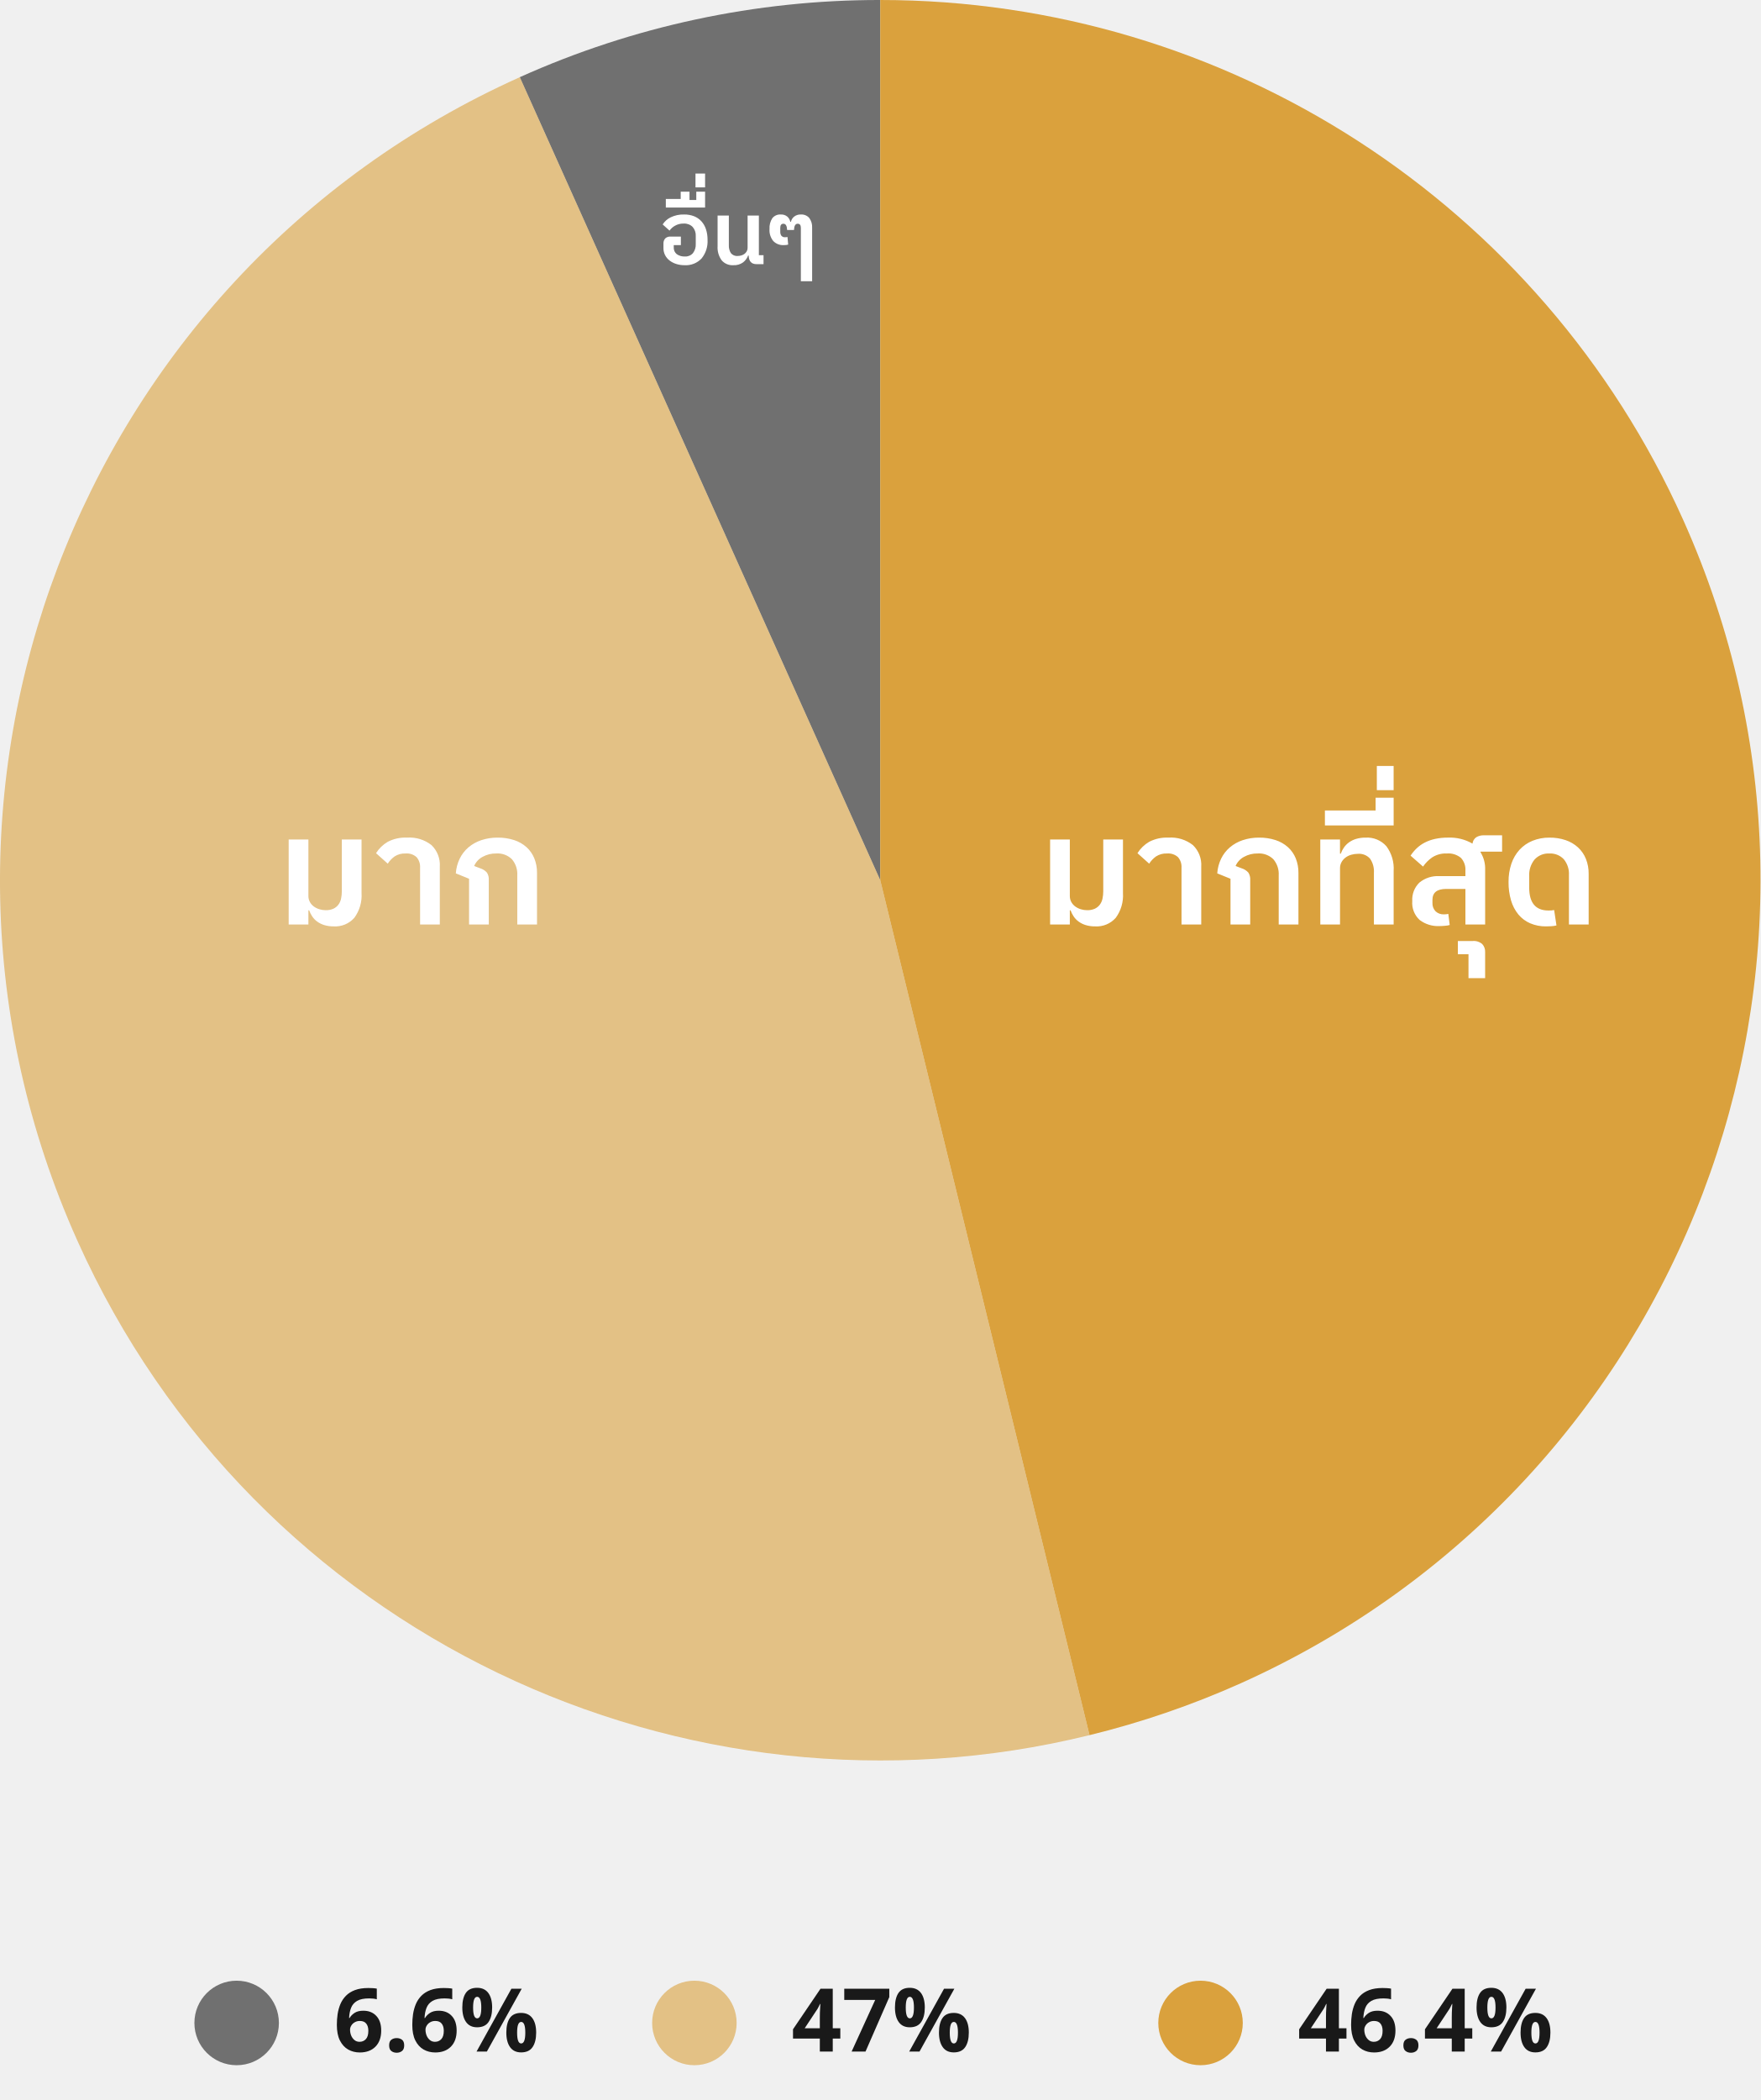
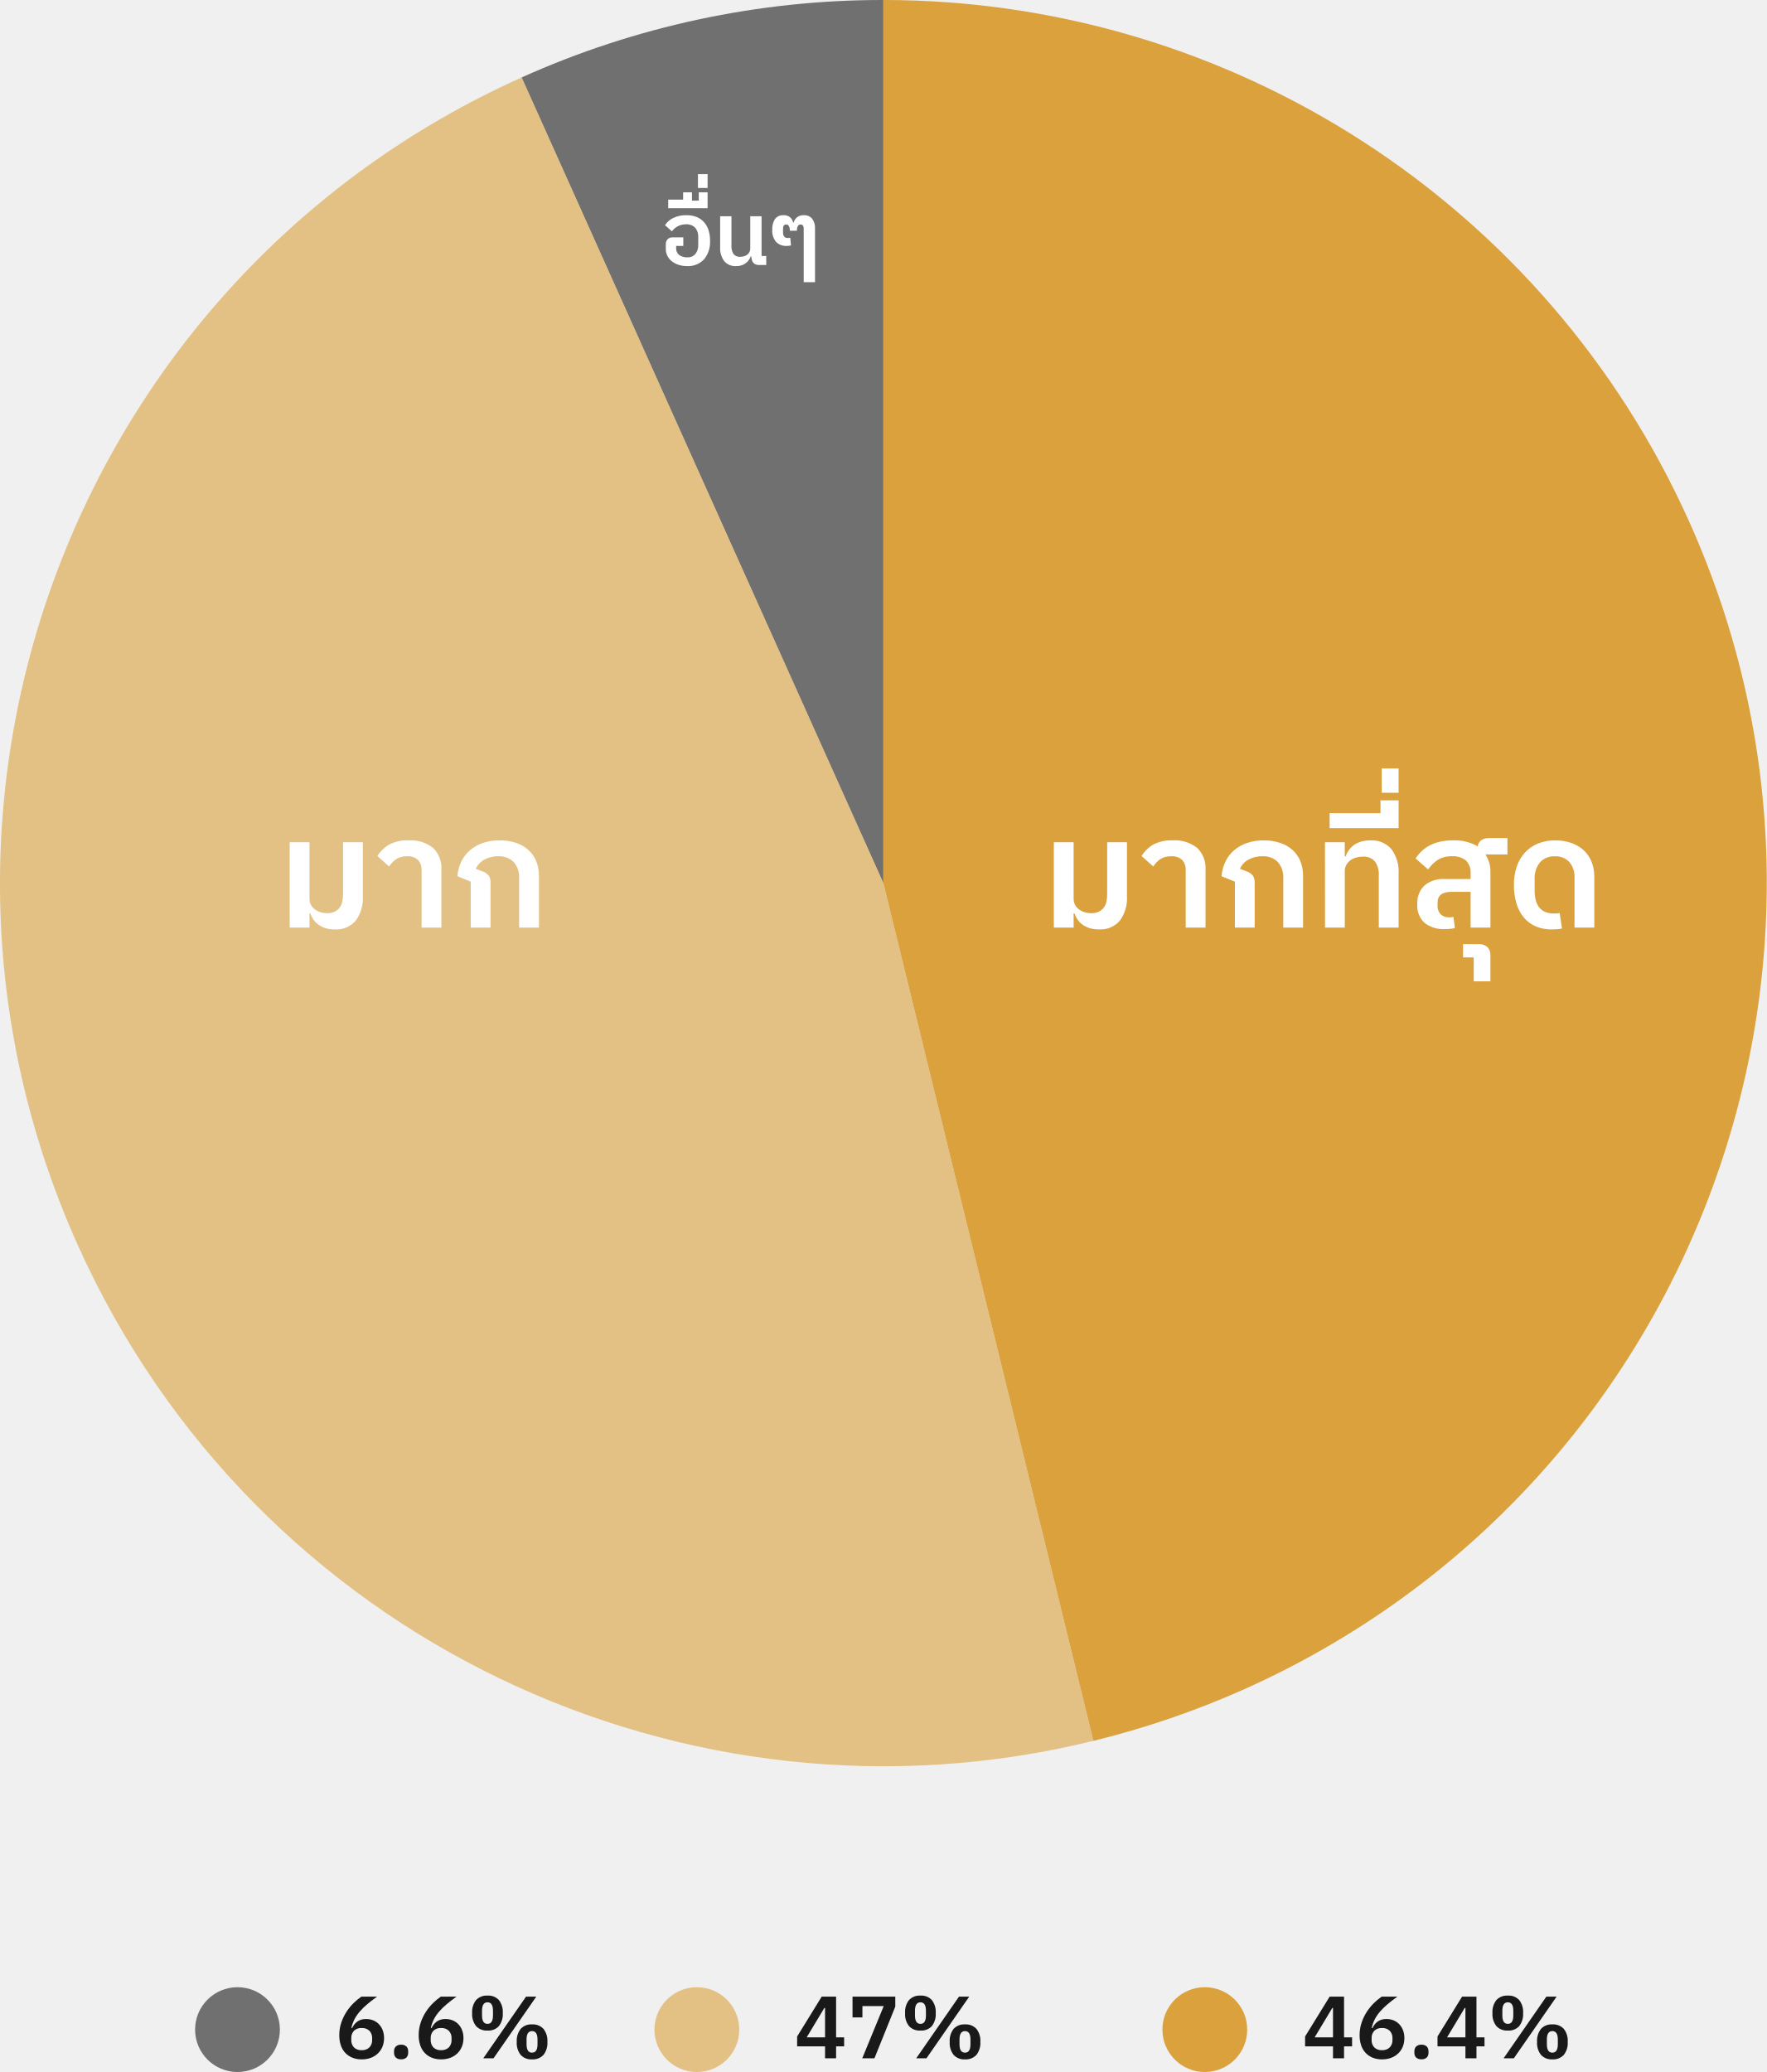
- <svg xmlns="http://www.w3.org/2000/svg" width="399.997" height="477" viewBox="0 0 399.997 477">
+ <svg xmlns="http://www.w3.org/2000/svg" viewBox="0 0 399.997 469.099">
  <defs>
    <style>
-             .cls-1{fill:#191919;font-size:20px;font-family:IBMPlexSansThai-SemiBold,IBM Plex Sans Thai;font-weight:600}.cls-2{fill:#707070}.cls-3,.cls-4{fill:#daa13d}.cls-3{opacity:.6}.cls-5{fill:#fff}
+             .cls-1{fill:#191919}.cls-2{fill:#707070}.cls-3,.cls-4{fill:#daa13d}.cls-3{opacity:.6}.cls-5{fill:#fff}
        </style>
  </defs>
  <g id="Group_1409" data-name="Group 1409" transform="translate(-760.001 -4147)">
    <g id="Group_1392" data-name="Group 1392" transform="translate(-714.83 792)">
      <g id="Group_1385" data-name="Group 1385" transform="translate(736.331 -750)">
-         <text id="_6.6_" data-name="6.6%" class="cls-1" transform="translate(814.331 4571)">
-           <tspan x="0" y="0">6.6%</tspan>
-         </text>
+         <path id="Path_738" data-name="Path 738" class="cls-1" d="M6.06.24a5.542 5.542 0 0 1-2.14-.39 4.516 4.516 0 0 1-1.6-1.1 4.681 4.681 0 0 1-1-1.72 7.091 7.091 0 0 1-.34-2.27 8.771 8.771 0 0 1 .45-2.83 10.853 10.853 0 0 1 1.17-2.44 11.526 11.526 0 0 1 1.61-1.98 13.153 13.153 0 0 1 1.77-1.47h3.56q-1.24.88-2.21 1.7a15.517 15.517 0 0 0-1.7 1.66 8.89 8.89 0 0 0-1.2 1.75 8.236 8.236 0 0 0-.71 1.97l.16.04a5.407 5.407 0 0 1 .47-.77A3.206 3.206 0 0 1 5-8.27a3.063 3.063 0 0 1 .88-.46 3.6 3.6 0 0 1 1.16-.17 4.3 4.3 0 0 1 1.61.3 3.687 3.687 0 0 1 1.3.87 4.058 4.058 0 0 1 .86 1.37 4.89 4.89 0 0 1 .31 1.78 5.077 5.077 0 0 1-.36 1.94 4.424 4.424 0 0 1-1.02 1.52 4.678 4.678 0 0 1-1.59 1 5.751 5.751 0 0 1-2.09.36zm0-2.08a2.382 2.382 0 0 0 1.73-.61 2.324 2.324 0 0 0 .63-1.75v-.3a2.324 2.324 0 0 0-.63-1.75 2.382 2.382 0 0 0-1.73-.61 2.375 2.375 0 0 0-1.74.61A2.346 2.346 0 0 0 3.7-4.5v.3a2.346 2.346 0 0 0 .62 1.75 2.375 2.375 0 0 0 1.74.61zM14.98.22a1.6 1.6 0 0 1-1.21-.41 1.462 1.462 0 0 1-.39-1.05v-.36a1.5 1.5 0 0 1 .39-1.06 1.577 1.577 0 0 1 1.21-.42 1.572 1.572 0 0 1 1.22.42 1.52 1.52 0 0 1 .38 1.06v.36a1.484 1.484 0 0 1-.38 1.05 1.6 1.6 0 0 1-1.22.41zm9.06.02a5.542 5.542 0 0 1-2.14-.39 4.516 4.516 0 0 1-1.6-1.1 4.681 4.681 0 0 1-1-1.72 7.091 7.091 0 0 1-.34-2.27 8.771 8.771 0 0 1 .45-2.83 10.853 10.853 0 0 1 1.17-2.44 11.526 11.526 0 0 1 1.61-1.98 13.153 13.153 0 0 1 1.77-1.47h3.56q-1.24.88-2.21 1.7a15.517 15.517 0 0 0-1.7 1.66 8.89 8.89 0 0 0-1.2 1.75 8.236 8.236 0 0 0-.71 1.97l.16.04a5.407 5.407 0 0 1 .47-.77 3.206 3.206 0 0 1 .65-.66 3.063 3.063 0 0 1 .88-.46 3.6 3.6 0 0 1 1.16-.17 4.3 4.3 0 0 1 1.61.3 3.687 3.687 0 0 1 1.3.87 4.058 4.058 0 0 1 .86 1.37 4.89 4.89 0 0 1 .31 1.78 5.077 5.077 0 0 1-.36 1.94 4.424 4.424 0 0 1-1.02 1.52 4.678 4.678 0 0 1-1.59 1 5.751 5.751 0 0 1-2.09.36zm0-2.08a2.382 2.382 0 0 0 1.73-.61 2.324 2.324 0 0 0 .63-1.75v-.3a2.324 2.324 0 0 0-.63-1.75 2.382 2.382 0 0 0-1.73-.61 2.375 2.375 0 0 0-1.74.61 2.346 2.346 0 0 0-.62 1.75v.3a2.346 2.346 0 0 0 .62 1.75 2.375 2.375 0 0 0 1.74.61zM33.58 0l9.68-13.96h2.32L35.9 0zm.96-6.28a3.269 3.269 0 0 1-2.59-1.01 4.334 4.334 0 0 1-.89-2.95 4.334 4.334 0 0 1 .89-2.95 3.269 3.269 0 0 1 2.59-1.01 3.237 3.237 0 0 1 2.58 1.01 4.368 4.368 0 0 1 .88 2.95 4.368 4.368 0 0 1-.88 2.95 3.237 3.237 0 0 1-2.58 1.01zm0-1.52q1.24 0 1.24-1.9v-1.08q0-1.9-1.24-1.9t-1.24 1.9v1.08q0 1.9 1.24 1.9zM44.62.24a3.243 3.243 0 0 1-2.57-1.01 4.334 4.334 0 0 1-.89-2.95 4.334 4.334 0 0 1 .89-2.95 3.243 3.243 0 0 1 2.57-1.01 3.269 3.269 0 0 1 2.59 1.01 4.334 4.334 0 0 1 .89 2.95 4.334 4.334 0 0 1-.89 2.95A3.269 3.269 0 0 1 44.62.24zm0-1.52q1.24 0 1.24-1.9v-1.08q0-1.9-1.24-1.9t-1.24 1.9v1.08q0 1.9 1.24 1.9z" transform="translate(814.331 4571)" />
        <circle id="Ellipse_1404" data-name="Ellipse 1404" class="cls-2" cx="9.599" cy="9.599" r="9.599" transform="translate(782.669 4554.901)" />
      </g>
      <g id="Group_1386" data-name="Group 1386" transform="translate(719.331 -750)">
-         <text id="_47_" data-name="47%" class="cls-1" transform="translate(935.331 4571)">
-           <tspan x="0" y="0">47%</tspan>
-         </text>
+         <path id="Path_739" data-name="Path 739" class="cls-1" d="M6.96 0v-2.7H.64v-2.24l5.56-9.02h3.26v9.22h1.82v2.04H9.46V0zM2.8-4.74h4.16v-6.66H6.8zM15.38 0l4.86-11.82h-4.82v2.56h-2.24v-4.7h9.68v2.26L18.14 0zM27.6 0l9.68-13.96h2.32L29.92 0zm.96-6.28a3.269 3.269 0 0 1-2.59-1.01 4.334 4.334 0 0 1-.89-2.95 4.334 4.334 0 0 1 .89-2.95 3.269 3.269 0 0 1 2.59-1.01 3.237 3.237 0 0 1 2.58 1.01 4.368 4.368 0 0 1 .88 2.95 4.368 4.368 0 0 1-.88 2.95 3.237 3.237 0 0 1-2.58 1.01zm0-1.52q1.24 0 1.24-1.9v-1.08q0-1.9-1.24-1.9t-1.24 1.9v1.08q0 1.9 1.24 1.9zM38.64.24a3.243 3.243 0 0 1-2.57-1.01 4.334 4.334 0 0 1-.89-2.95 4.334 4.334 0 0 1 .89-2.95 3.243 3.243 0 0 1 2.57-1.01 3.269 3.269 0 0 1 2.59 1.01 4.334 4.334 0 0 1 .89 2.95 4.334 4.334 0 0 1-.89 2.95A3.269 3.269 0 0 1 38.64.24zm0-1.52q1.24 0 1.24-1.9v-1.08q0-1.9-1.24-1.9t-1.24 1.9v1.08q0 1.9 1.24 1.9z" transform="translate(935.331 4571)" />
        <circle id="Ellipse_1405" data-name="Ellipse 1405" class="cls-3" cx="9.599" cy="9.599" r="9.599" transform="translate(903.669 4554.901)" />
      </g>
      <g id="Group_1387" data-name="Group 1387" transform="translate(705.331 -750)">
-         <text id="_46.4_" data-name="46.4%" class="cls-1" transform="translate(1064.331 4571)">
-           <tspan x="0" y="0">46.4%</tspan>
-         </text>
+         <path id="Path_740" data-name="Path 740" class="cls-1" d="M6.96 0v-2.7H.64v-2.24l5.56-9.02h3.26v9.22h1.82v2.04H9.46V0zM2.8-4.74h4.16v-6.66H6.8zM18.06.24a5.542 5.542 0 0 1-2.14-.39 4.516 4.516 0 0 1-1.6-1.1 4.681 4.681 0 0 1-1-1.72 7.091 7.091 0 0 1-.34-2.27 8.771 8.771 0 0 1 .45-2.83 10.853 10.853 0 0 1 1.17-2.44 11.526 11.526 0 0 1 1.61-1.98 13.153 13.153 0 0 1 1.77-1.47h3.56q-1.24.88-2.21 1.7a15.517 15.517 0 0 0-1.7 1.66 8.89 8.89 0 0 0-1.2 1.75 8.236 8.236 0 0 0-.71 1.97l.16.04a5.407 5.407 0 0 1 .47-.77 3.206 3.206 0 0 1 .65-.66 3.063 3.063 0 0 1 .88-.46 3.6 3.6 0 0 1 1.16-.17 4.3 4.3 0 0 1 1.61.3 3.687 3.687 0 0 1 1.3.87 4.058 4.058 0 0 1 .86 1.37 4.89 4.89 0 0 1 .31 1.78 5.077 5.077 0 0 1-.36 1.94 4.424 4.424 0 0 1-1.02 1.52 4.678 4.678 0 0 1-1.59 1 5.751 5.751 0 0 1-2.09.36zm0-2.08a2.382 2.382 0 0 0 1.73-.61 2.324 2.324 0 0 0 .63-1.75v-.3a2.324 2.324 0 0 0-.63-1.75 2.382 2.382 0 0 0-1.73-.61 2.375 2.375 0 0 0-1.74.61 2.346 2.346 0 0 0-.62 1.75v.3a2.346 2.346 0 0 0 .62 1.75 2.375 2.375 0 0 0 1.74.61zM26.98.22a1.6 1.6 0 0 1-1.21-.41 1.462 1.462 0 0 1-.39-1.05v-.36a1.5 1.5 0 0 1 .39-1.06 1.577 1.577 0 0 1 1.21-.42 1.572 1.572 0 0 1 1.22.42 1.52 1.52 0 0 1 .38 1.06v.36a1.484 1.484 0 0 1-.38 1.05 1.6 1.6 0 0 1-1.22.41zM36.94 0v-2.7h-6.32v-2.24l5.56-9.02h3.26v9.22h1.82v2.04h-1.82V0zm-4.16-4.74h4.16v-6.66h-.16zM45.58 0l9.68-13.96h2.32L47.9 0zm.96-6.28a3.269 3.269 0 0 1-2.59-1.01 4.334 4.334 0 0 1-.89-2.95 4.334 4.334 0 0 1 .89-2.95 3.269 3.269 0 0 1 2.59-1.01 3.237 3.237 0 0 1 2.58 1.01 4.368 4.368 0 0 1 .88 2.95 4.368 4.368 0 0 1-.88 2.95 3.237 3.237 0 0 1-2.58 1.01zm0-1.52q1.24 0 1.24-1.9v-1.08q0-1.9-1.24-1.9t-1.24 1.9v1.08q0 1.9 1.24 1.9zM56.62.24a3.243 3.243 0 0 1-2.57-1.01 4.334 4.334 0 0 1-.89-2.95 4.334 4.334 0 0 1 .89-2.95 3.243 3.243 0 0 1 2.57-1.01 3.269 3.269 0 0 1 2.59 1.01 4.334 4.334 0 0 1 .89 2.95 4.334 4.334 0 0 1-.89 2.95A3.269 3.269 0 0 1 56.62.24zm0-1.52q1.24 0 1.24-1.9v-1.08q0-1.9-1.24-1.9t-1.24 1.9v1.08q0 1.9 1.24 1.9z" transform="translate(1064.331 4571)" />
        <circle id="Ellipse_1406" data-name="Ellipse 1406" class="cls-4" cx="9.599" cy="9.599" r="9.599" transform="translate(1032.669 4554.901)" />
      </g>
    </g>
    <g id="Group_1406" data-name="Group 1406">
      <g id="Group_1371" data-name="Group 1371" transform="translate(-276.955 3854.349)">
        <path id="Path_524" data-name="Path 524" class="cls-2" d="m1168.844 492.589-81.9-182.407a199.133 199.133 0 0 1 81.9-17.532z" transform="translate(68.11)" />
        <path id="Path_525" data-name="Path 525" class="cls-3" d="M1284.5 676.667c-91.959 22.623-189.785-22.821-229.954-112.292-45.231-100.739-.231-219.074 100.51-264.3l81.9 182.407z" transform="translate(0 10.111)" />
        <path id="Path_526" data-name="Path 526" class="cls-4" d="M1121.613 492.589V292.651a199.94 199.94 0 0 1 182.409 118.042c45.229 100.742.229 219.074-100.512 264.306a200.917 200.917 0 0 1-34.35 11.779z" transform="translate(115.341)" />
      </g>
      <path id="Path_571" data-name="Path 571" class="cls-5" d="M12.81.42a7.057 7.057 0 0 1-2.152-.3 5.478 5.478 0 0 1-1.61-.805 4.632 4.632 0 0 1-1.12-1.173 6.221 6.221 0 0 1-.683-1.362H7.07V0H2.59v-19.32h4.48v12.81a2.807 2.807 0 0 0 .35 1.418 3.17 3.17 0 0 0 .91 1.015 4.216 4.216 0 0 0 1.26.612 4.85 4.85 0 0 0 1.4.21 4.072 4.072 0 0 0 1.75-.332 3.03 3.03 0 0 0 1.137-.91 3.477 3.477 0 0 0 .613-1.365 7.818 7.818 0 0 0 .175-1.7V-19.32h4.48v12.18a8.546 8.546 0 0 1-1.628 5.6A5.771 5.771 0 0 1 12.81.42zm19.635-13.335a3.348 3.348 0 0 0-.788-2.38 3.289 3.289 0 0 0-2.5-.84 4.215 4.215 0 0 0-2.5.665 5.985 5.985 0 0 0-1.558 1.645l-2.66-2.38a7.742 7.742 0 0 1 2.642-2.573 8.606 8.606 0 0 1 4.392-.962 8.081 8.081 0 0 1 5.565 1.7 6.223 6.223 0 0 1 1.89 4.882V0h-4.48zm11.13 2.52-3.01-1.225a9.094 9.094 0 0 1 .875-3.325 7.952 7.952 0 0 1 1.978-2.573 8.81 8.81 0 0 1 2.94-1.645 11.4 11.4 0 0 1 3.693-.577 11.754 11.754 0 0 1 3.762.56 7.852 7.852 0 0 1 2.818 1.61 6.964 6.964 0 0 1 1.769 2.537 8.61 8.61 0 0 1 .613 3.307V0H54.53v-11.13a5.194 5.194 0 0 0-1.225-3.71 4.634 4.634 0 0 0-3.535-1.3 6.165 6.165 0 0 0-3.167.788A4.268 4.268 0 0 0 44.73-13.3l1.365.525a3.37 3.37 0 0 1 1.54.98 2.785 2.785 0 0 1 .42 1.68V0h-4.48zm20.4-8.925h4.48v3.22h.175a5.823 5.823 0 0 1 .7-1.365 4.922 4.922 0 0 1 1.137-1.173 5.478 5.478 0 0 1 1.61-.8 7.188 7.188 0 0 1 2.188-.3A5.823 5.823 0 0 1 79-17.78a8.482 8.482 0 0 1 1.645 5.6V0H76.16v-11.76a5.06 5.06 0 0 0-.875-3.2 3.36 3.36 0 0 0-2.8-1.1 5.329 5.329 0 0 0-1.47.21 3.938 3.938 0 0 0-1.295.63 3.361 3.361 0 0 0-.91 1.033 2.807 2.807 0 0 0-.35 1.417V0h-4.48zm1.05-6.58h11.52v-2.905h4.1v6.3H65.03zm11.8-10.115h3.815v5.5h-3.815zM91.07.35a6.888 6.888 0 0 1-4.515-1.383 5.233 5.233 0 0 1-1.68-4.287 5.4 5.4 0 0 1 1.61-4.2 6.562 6.562 0 0 1 4.585-1.47h5.88v-1.26a3.87 3.87 0 0 0-1.015-2.887 4.454 4.454 0 0 0-3.22-1 5.636 5.636 0 0 0-3.325.892 8.139 8.139 0 0 0-2.065 2.083l-2.835-2.483a9.43 9.43 0 0 1 1.382-1.663 8 8 0 0 1 1.82-1.295 9.571 9.571 0 0 1 2.345-.84 13.423 13.423 0 0 1 2.957-.3 10.3 10.3 0 0 1 5.565 1.365 2.029 2.029 0 0 1 .857-1.452 3.226 3.226 0 0 1 1.768-.437h4.1v3.71h-4.9v.14a7.049 7.049 0 0 1 1.05 3.99V0H96.95v-8.085h-4.375q-3.115 0-3.115 2.485v.665a2.6 2.6 0 0 0 .7 1.925 2.6 2.6 0 0 0 1.925.7 4.069 4.069 0 0 0 .98-.105l.315 2.52a4.541 4.541 0 0 1-1.015.175q-.735.07-1.295.07zm6.58 6.405h-2.415v-3.01h3.325a2.988 2.988 0 0 1 2.205.682 2.52 2.52 0 0 1 .665 1.838v5.915h-3.78zM115.255.42a8.827 8.827 0 0 1-3.588-.7 7.241 7.241 0 0 1-2.677-1.995 8.991 8.991 0 0 1-1.662-3.167 14.29 14.29 0 0 1-.577-4.218 12.584 12.584 0 0 1 .647-4.165 8.984 8.984 0 0 1 1.855-3.167 8.2 8.2 0 0 1 2.94-2.03 10.019 10.019 0 0 1 3.868-.717 11.041 11.041 0 0 1 3.675.577 7.94 7.94 0 0 1 2.8 1.645 7.25 7.25 0 0 1 1.785 2.59 8.849 8.849 0 0 1 .63 3.413V0h-4.48v-11.235a5.178 5.178 0 0 0-1.173-3.6 4.19 4.19 0 0 0-3.272-1.3 4.247 4.247 0 0 0-3.378 1.383 5.577 5.577 0 0 0-1.207 3.8V-8.4q0 5.215 4.375 5.215.385 0 .682-.017a3.872 3.872 0 0 0 .613-.088l.525 3.5a6.506 6.506 0 0 1-1.243.175q-.683.035-1.138.035z" transform="translate(996 4357)" />
      <path id="Path_569" data-name="Path 569" class="cls-5" d="M-30.46.24a6.1 6.1 0 0 1-1.92-.29 4.847 4.847 0 0 1-1.52-.8 3.667 3.667 0 0 1-1-1.22 3.421 3.421 0 0 1-.36-1.57v-1a1.707 1.707 0 0 1 .39-1.19 1.613 1.613 0 0 1 1.25-.43h2.32v1.94h-1.62v.48a1.869 1.869 0 0 0 .68 1.57 2.988 2.988 0 0 0 1.88.53 2.224 2.224 0 0 0 1.8-.76 3.162 3.162 0 0 0 .64-2.1v-1.78a2.894 2.894 0 0 0-.72-2.09 2.668 2.668 0 0 0-2.02-.75 3.786 3.786 0 0 0-1.99.5 3.793 3.793 0 0 0-1.23 1.1l-1.56-1.4a4.49 4.49 0 0 1 1.81-1.61 6.521 6.521 0 0 1 3.07-.65 6.022 6.022 0 0 1 2.24.39 4.493 4.493 0 0 1 1.67 1.14 5 5 0 0 1 1.05 1.82 7.534 7.534 0 0 1 .36 2.41 6.145 6.145 0 0 1-1.36 4.23A4.894 4.894 0 0 1-30.46.24zm-4.26-15.04h3.38v-1.66h2v1.88h1.54v-1.88h2v3.6h-8.92zm6.74-5.78h2.18v3.14h-2.18zM-19.4.24a3.221 3.221 0 0 1-2.64-1.12 4.92 4.92 0 0 1-.92-3.2v-6.96h2.56v6.72a3.154 3.154 0 0 0 .45 1.8 1.763 1.763 0 0 0 1.57.66 2.838 2.838 0 0 0 .82-.12 2.279 2.279 0 0 0 .71-.35 1.863 1.863 0 0 0 .51-.58 1.6 1.6 0 0 0 .2-.81v-7.32h2.56v9h1.06V0h-1.6q-1.72 0-1.78-1.96h-.12A3.517 3.517 0 0 1-17.17-.4a3.508 3.508 0 0 1-2.23.64zm15.36-8.48q0-.94-.72-.94-.78 0-.84 1.42h-1.56Q-7.22-9.18-8-9.18q-.72 0-.72.94v.9a1.5 1.5 0 0 0 .24.87.993.993 0 0 0 .88.35q.16 0 .27-.01a1.377 1.377 0 0 0 .25-.05l.16 1.74a2.263 2.263 0 0 1-.47.09 5.185 5.185 0 0 1-.53.03 3.124 3.124 0 0 1-2.37-.91 3.846 3.846 0 0 1-.87-2.75 4.066 4.066 0 0 1 .63-2.45 2.268 2.268 0 0 1 1.95-.85 2.118 2.118 0 0 1 1.46.48 2.089 2.089 0 0 1 .68 1.18h.14a2.111 2.111 0 0 1 .74-1.18 2.275 2.275 0 0 1 1.5-.48 2.354 2.354 0 0 1 1.93.79 3.42 3.42 0 0 1 .65 2.23V3.88h-2.56z" transform="translate(946 4207)" />
      <path id="Path_570" data-name="Path 570" class="cls-5" d="M12.81.42a7.057 7.057 0 0 1-2.152-.3 5.478 5.478 0 0 1-1.61-.805 4.632 4.632 0 0 1-1.12-1.173 6.221 6.221 0 0 1-.683-1.362H7.07V0H2.59v-19.32h4.48v12.81a2.807 2.807 0 0 0 .35 1.418 3.17 3.17 0 0 0 .91 1.015 4.216 4.216 0 0 0 1.26.612 4.85 4.85 0 0 0 1.4.21 4.072 4.072 0 0 0 1.75-.332 3.03 3.03 0 0 0 1.137-.91 3.477 3.477 0 0 0 .613-1.365 7.818 7.818 0 0 0 .175-1.7V-19.32h4.48v12.18a8.546 8.546 0 0 1-1.628 5.6A5.771 5.771 0 0 1 12.81.42zm19.635-13.335a3.348 3.348 0 0 0-.788-2.38 3.289 3.289 0 0 0-2.5-.84 4.215 4.215 0 0 0-2.5.665 5.985 5.985 0 0 0-1.558 1.645l-2.66-2.38a7.742 7.742 0 0 1 2.642-2.573 8.606 8.606 0 0 1 4.392-.962 8.081 8.081 0 0 1 5.565 1.7 6.223 6.223 0 0 1 1.89 4.882V0h-4.48zm11.13 2.52-3.01-1.225a9.094 9.094 0 0 1 .875-3.325 7.952 7.952 0 0 1 1.978-2.573 8.81 8.81 0 0 1 2.94-1.645 11.4 11.4 0 0 1 3.693-.577 11.754 11.754 0 0 1 3.762.56 7.852 7.852 0 0 1 2.818 1.61 6.964 6.964 0 0 1 1.769 2.537 8.61 8.61 0 0 1 .613 3.307V0H54.53v-11.13a5.194 5.194 0 0 0-1.225-3.71 4.634 4.634 0 0 0-3.535-1.3 6.165 6.165 0 0 0-3.167.788A4.268 4.268 0 0 0 44.73-13.3l1.365.525a3.37 3.37 0 0 1 1.54.98 2.785 2.785 0 0 1 .42 1.68V0h-4.48z" transform="translate(823 4357)" />
    </g>
  </g>
</svg>
